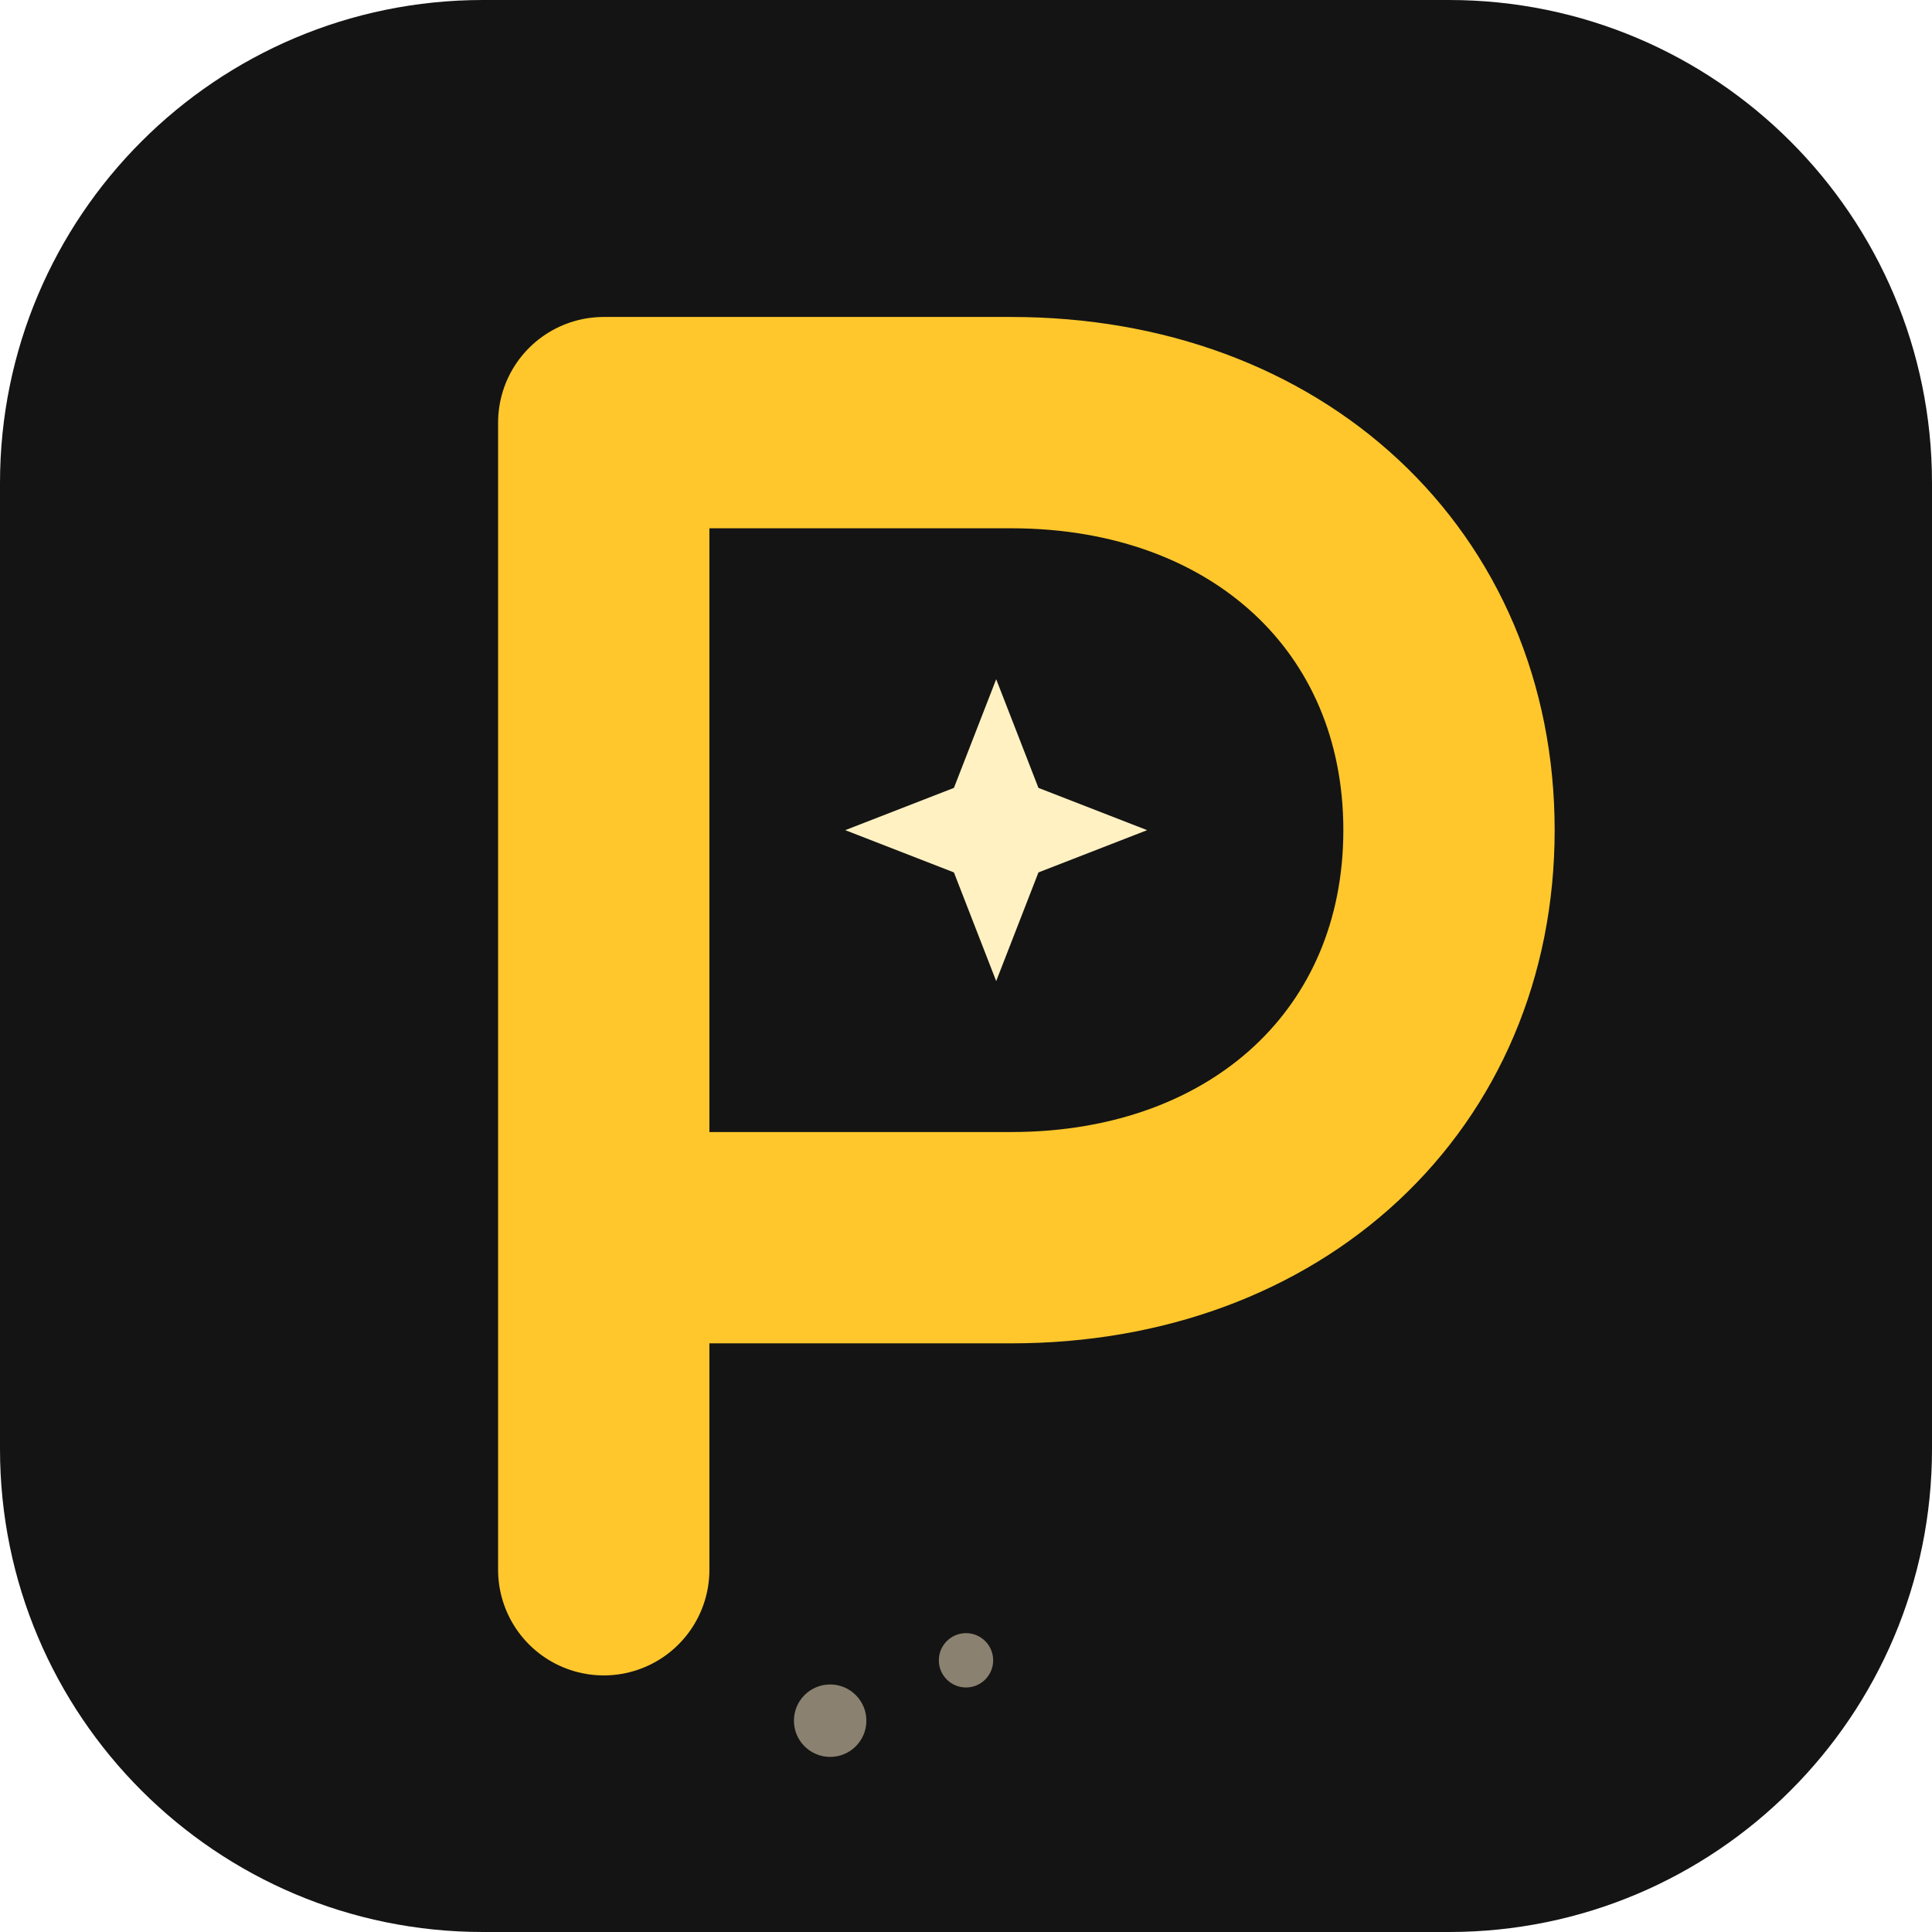
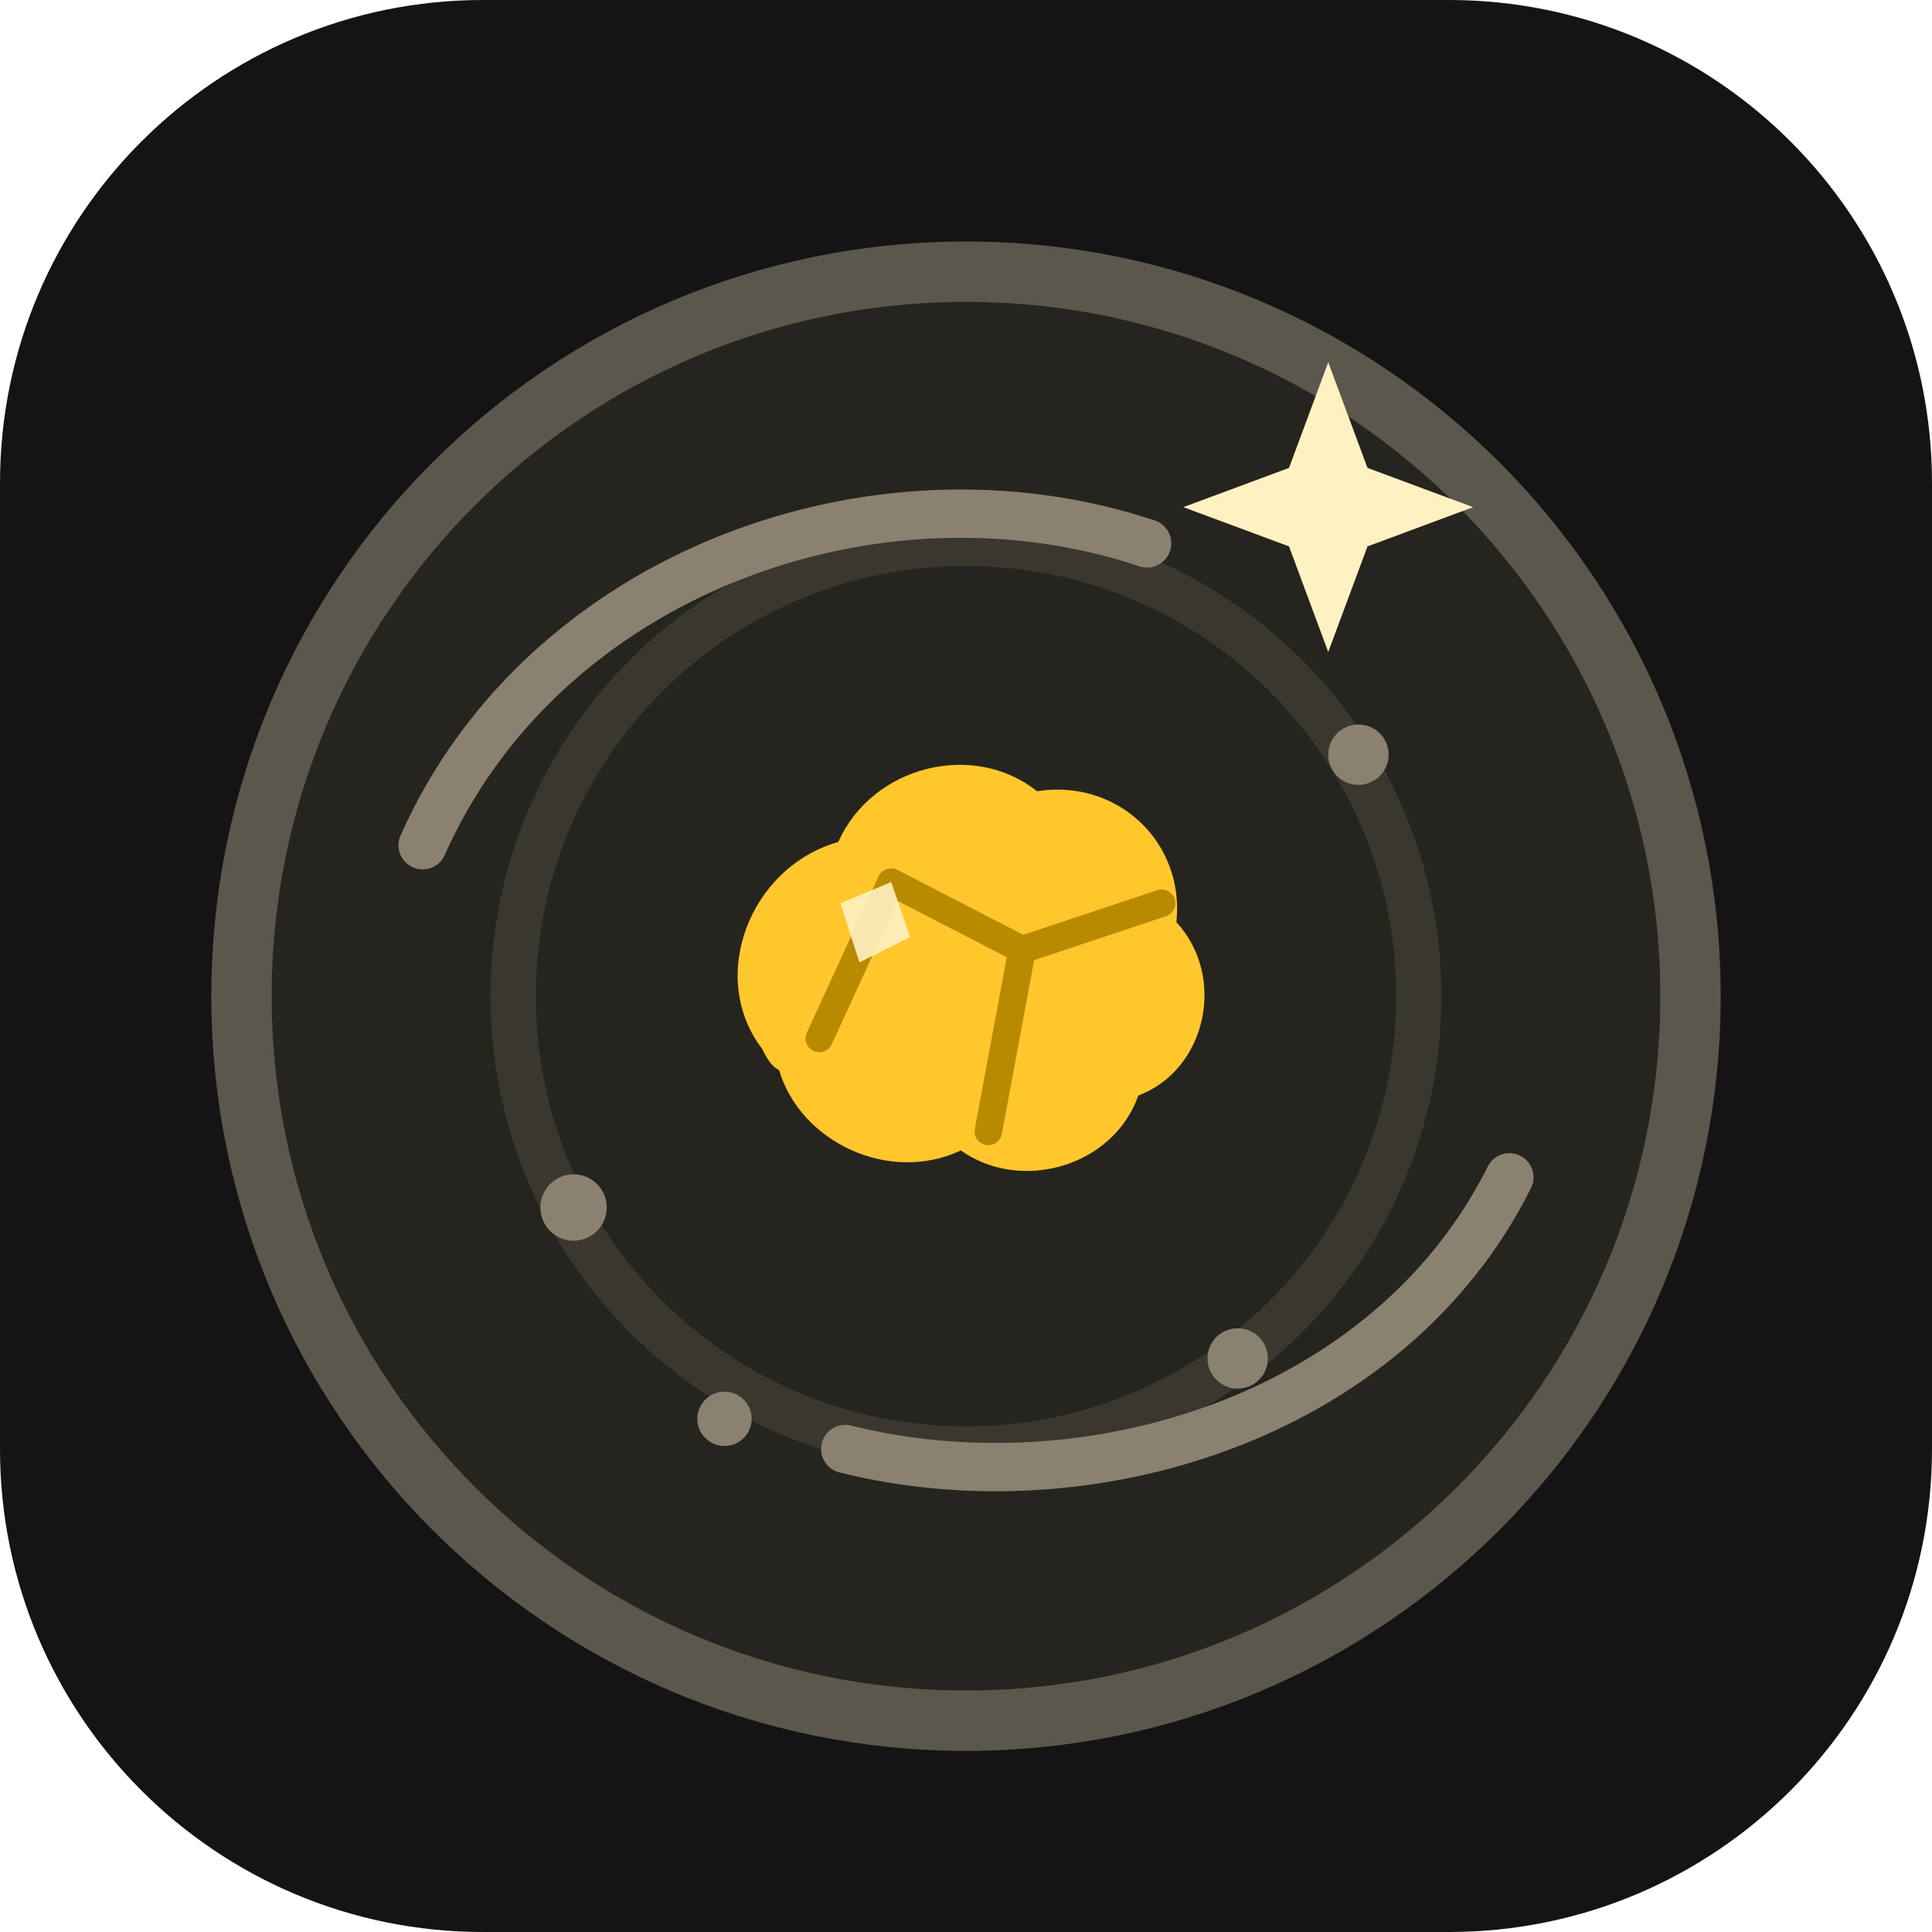
<svg xmlns="http://www.w3.org/2000/svg" viewBox="0 0 64 64" role="img" aria-labelledby="pann-mark-title">
  <rect width="64" height="64" rx="16" fill="#141414" />
-   <path d="M20 52V14h13.5C42 14 48 19.6 48 27.5S42 41 33.5 41H20" fill="none" stroke="#FFC72C" stroke-width="7" stroke-linejoin="round" stroke-linecap="round" />
-   <path d="M33 22.5l1.4 3.6 3.6 1.4-3.6 1.4L33 32.5l-1.4-3.6-3.6-1.4 3.6-1.4z" fill="#FFF1C2" />
-   <circle cx="27.5" cy="57" r="1.2" fill="#8A8170" />
-   <circle cx="32" cy="55" r=".9" fill="#8A8170" />
+   <circle cx="32" cy="33" r="24" fill="#26241F" />
+   <circle cx="32" cy="33" r="24" fill="none" stroke="#5C574C" stroke-width="2" />
+   <circle cx="32" cy="33" r="15" fill="none" stroke="#3A372F" stroke-width="1.5" />
+   <path d="M14 28c4-9 15-13 24-10M50 39c-4 8-14 11-22 9" fill="none" stroke="#8A8170" stroke-width="1.6" stroke-linecap="round" />
+   <circle cx="19" cy="40" r="1.1" fill="#8A8170" />
+   <circle cx="45" cy="25" r="1" fill="#8A8170" />
+   <circle cx="24" cy="47" r=".9" fill="#8A8170" />
+   <circle cx="41" cy="45" r="1" fill="#8A8170" />
+   <g transform="translate(9.5 8.5) scale(.7)">
+     <path d="M22.5 37.5c-2.6-3.4-.6-8.6 3.6-9.8 1.6-3.6 6.4-4.8 9.4-2.4 3.8-.6 7 2.4 6.6 6.2 2.4 2.6 1.4 7-1.8 8.2-1.2 3.4-5.6 4.6-8.4 2.6-3.4 1.6-7.6-.4-8.6-3.8-.4-.2-.6-.6-.8-1z" fill="#FFC72C" />
+     <path d="M28.6 29.6l6.2 3.2 6.6-2.2M34.8 32.8l-1.6 8.6M28.6 29.6l-3.4 7.4" fill="none" stroke="#B88A00" stroke-width="1.3" stroke-linejoin="round" stroke-linecap="round" />
+     <path d="M26.2 30.6l2.4-1 .9 2.6-2.4 1.2z" fill="#FFF1C2" opacity=".9" />
+   </g>
+   <path d="M44 12l1.3 3.5 3.5 1.3-3.5 1.3L44 21.6l-1.3-3.5-3.5-1.3 3.5-1.3z" fill="#FFF1C2" />
</svg>
